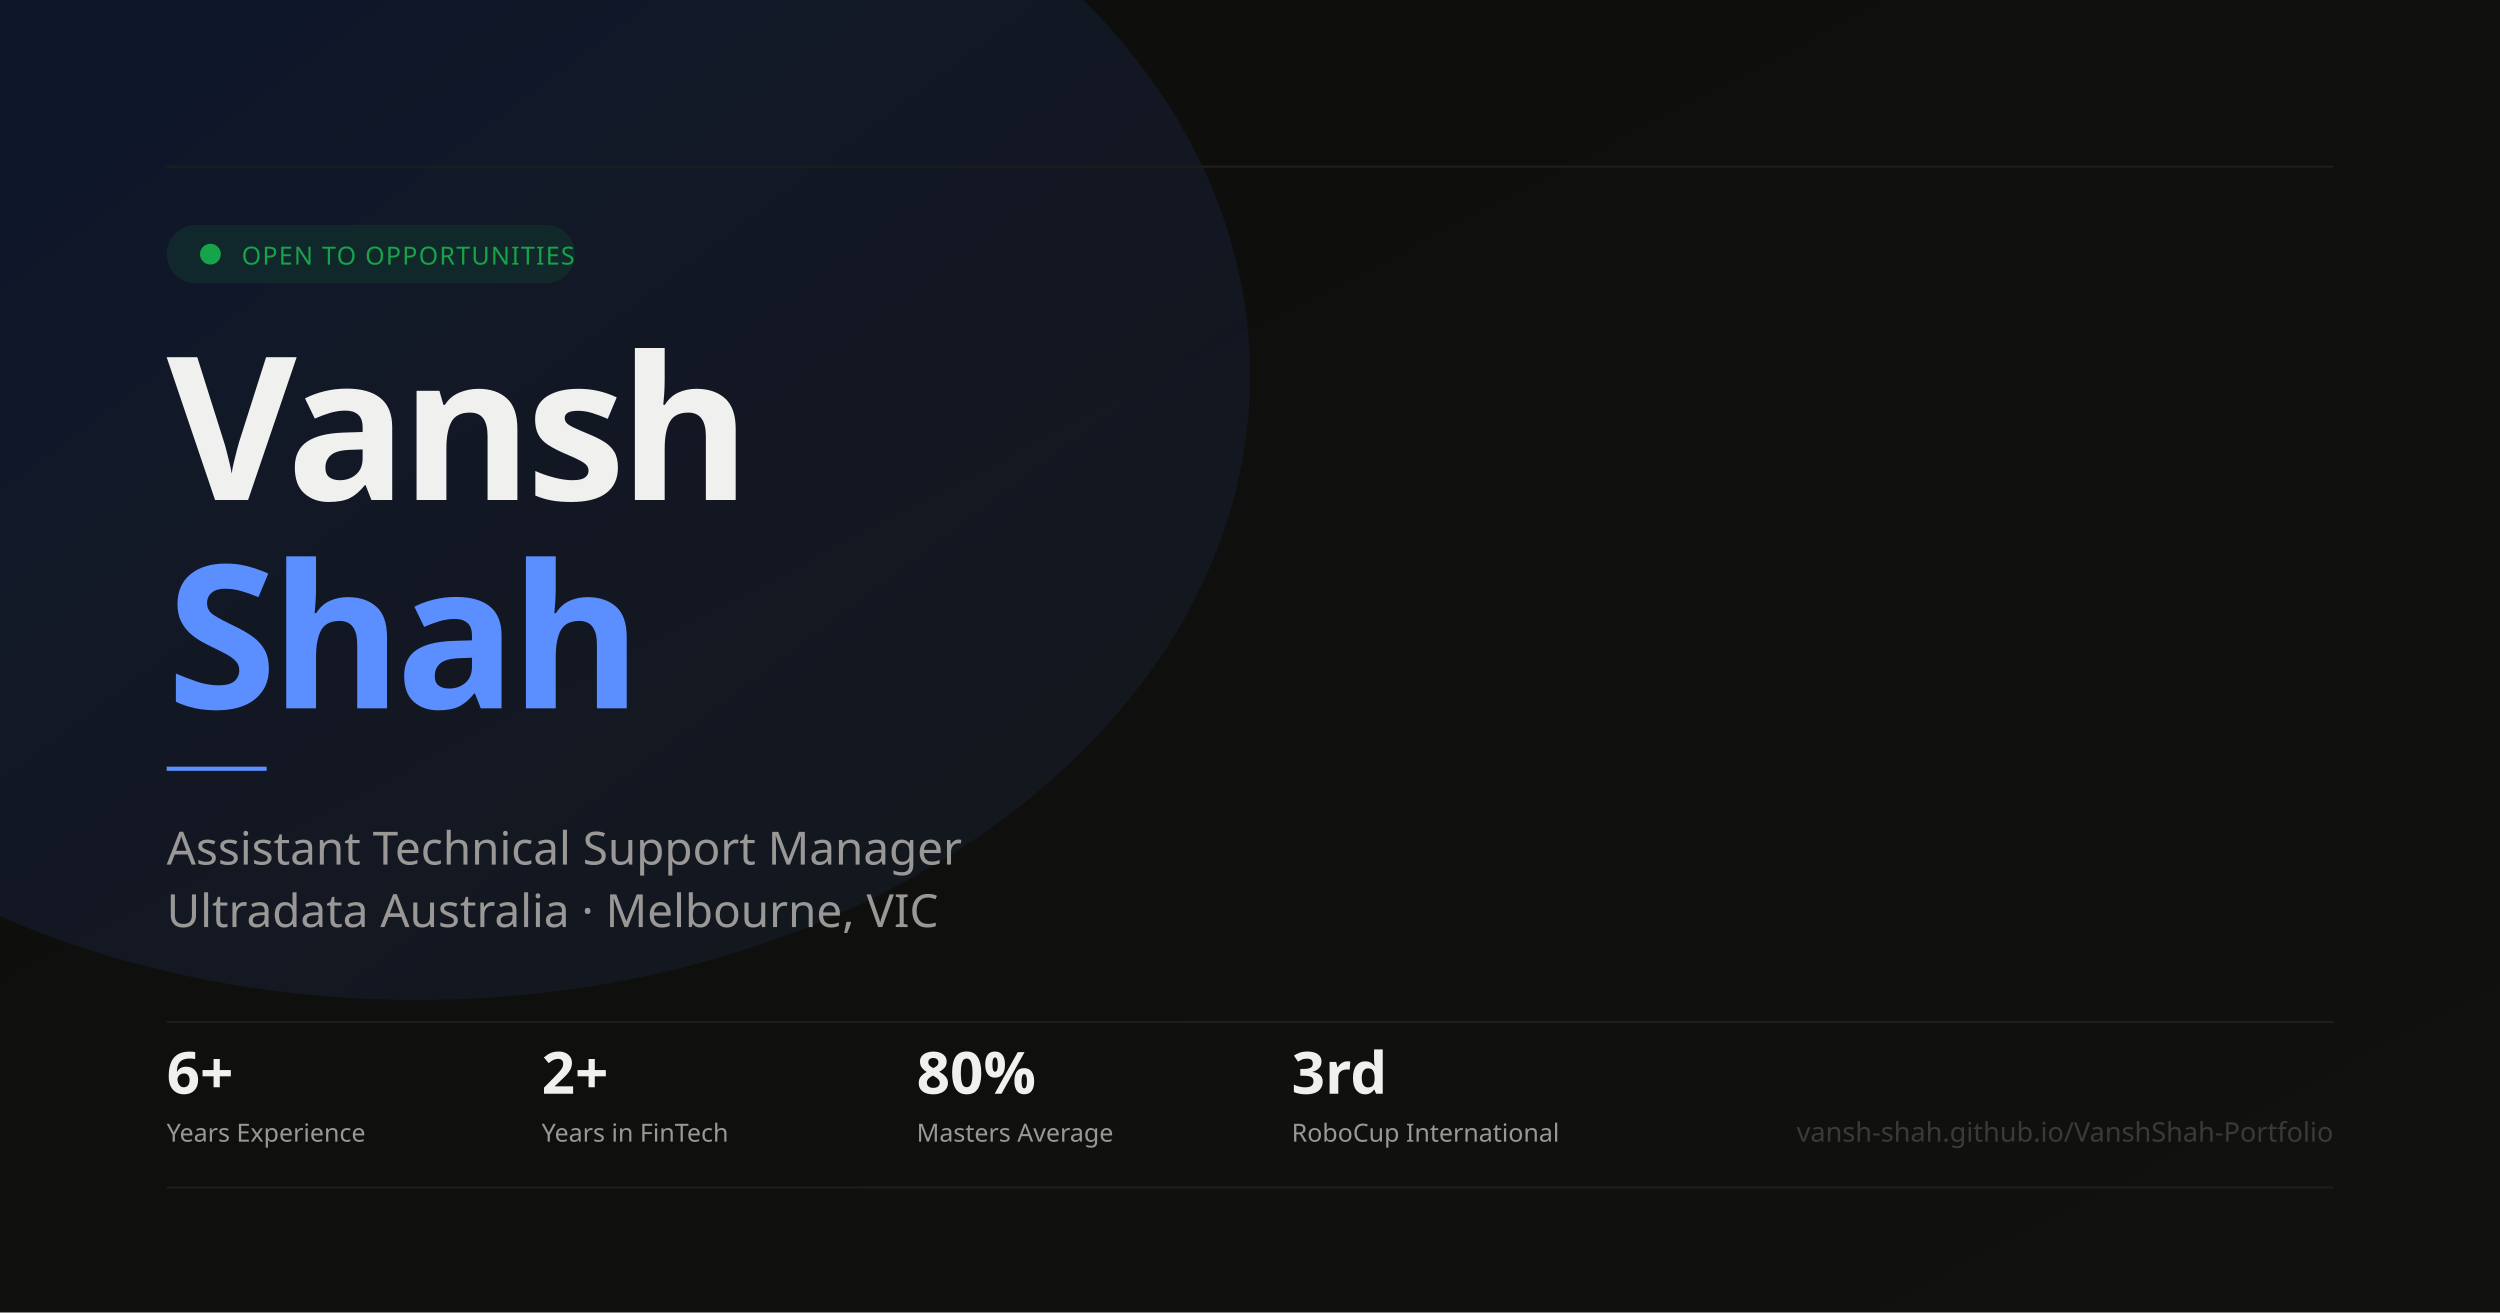
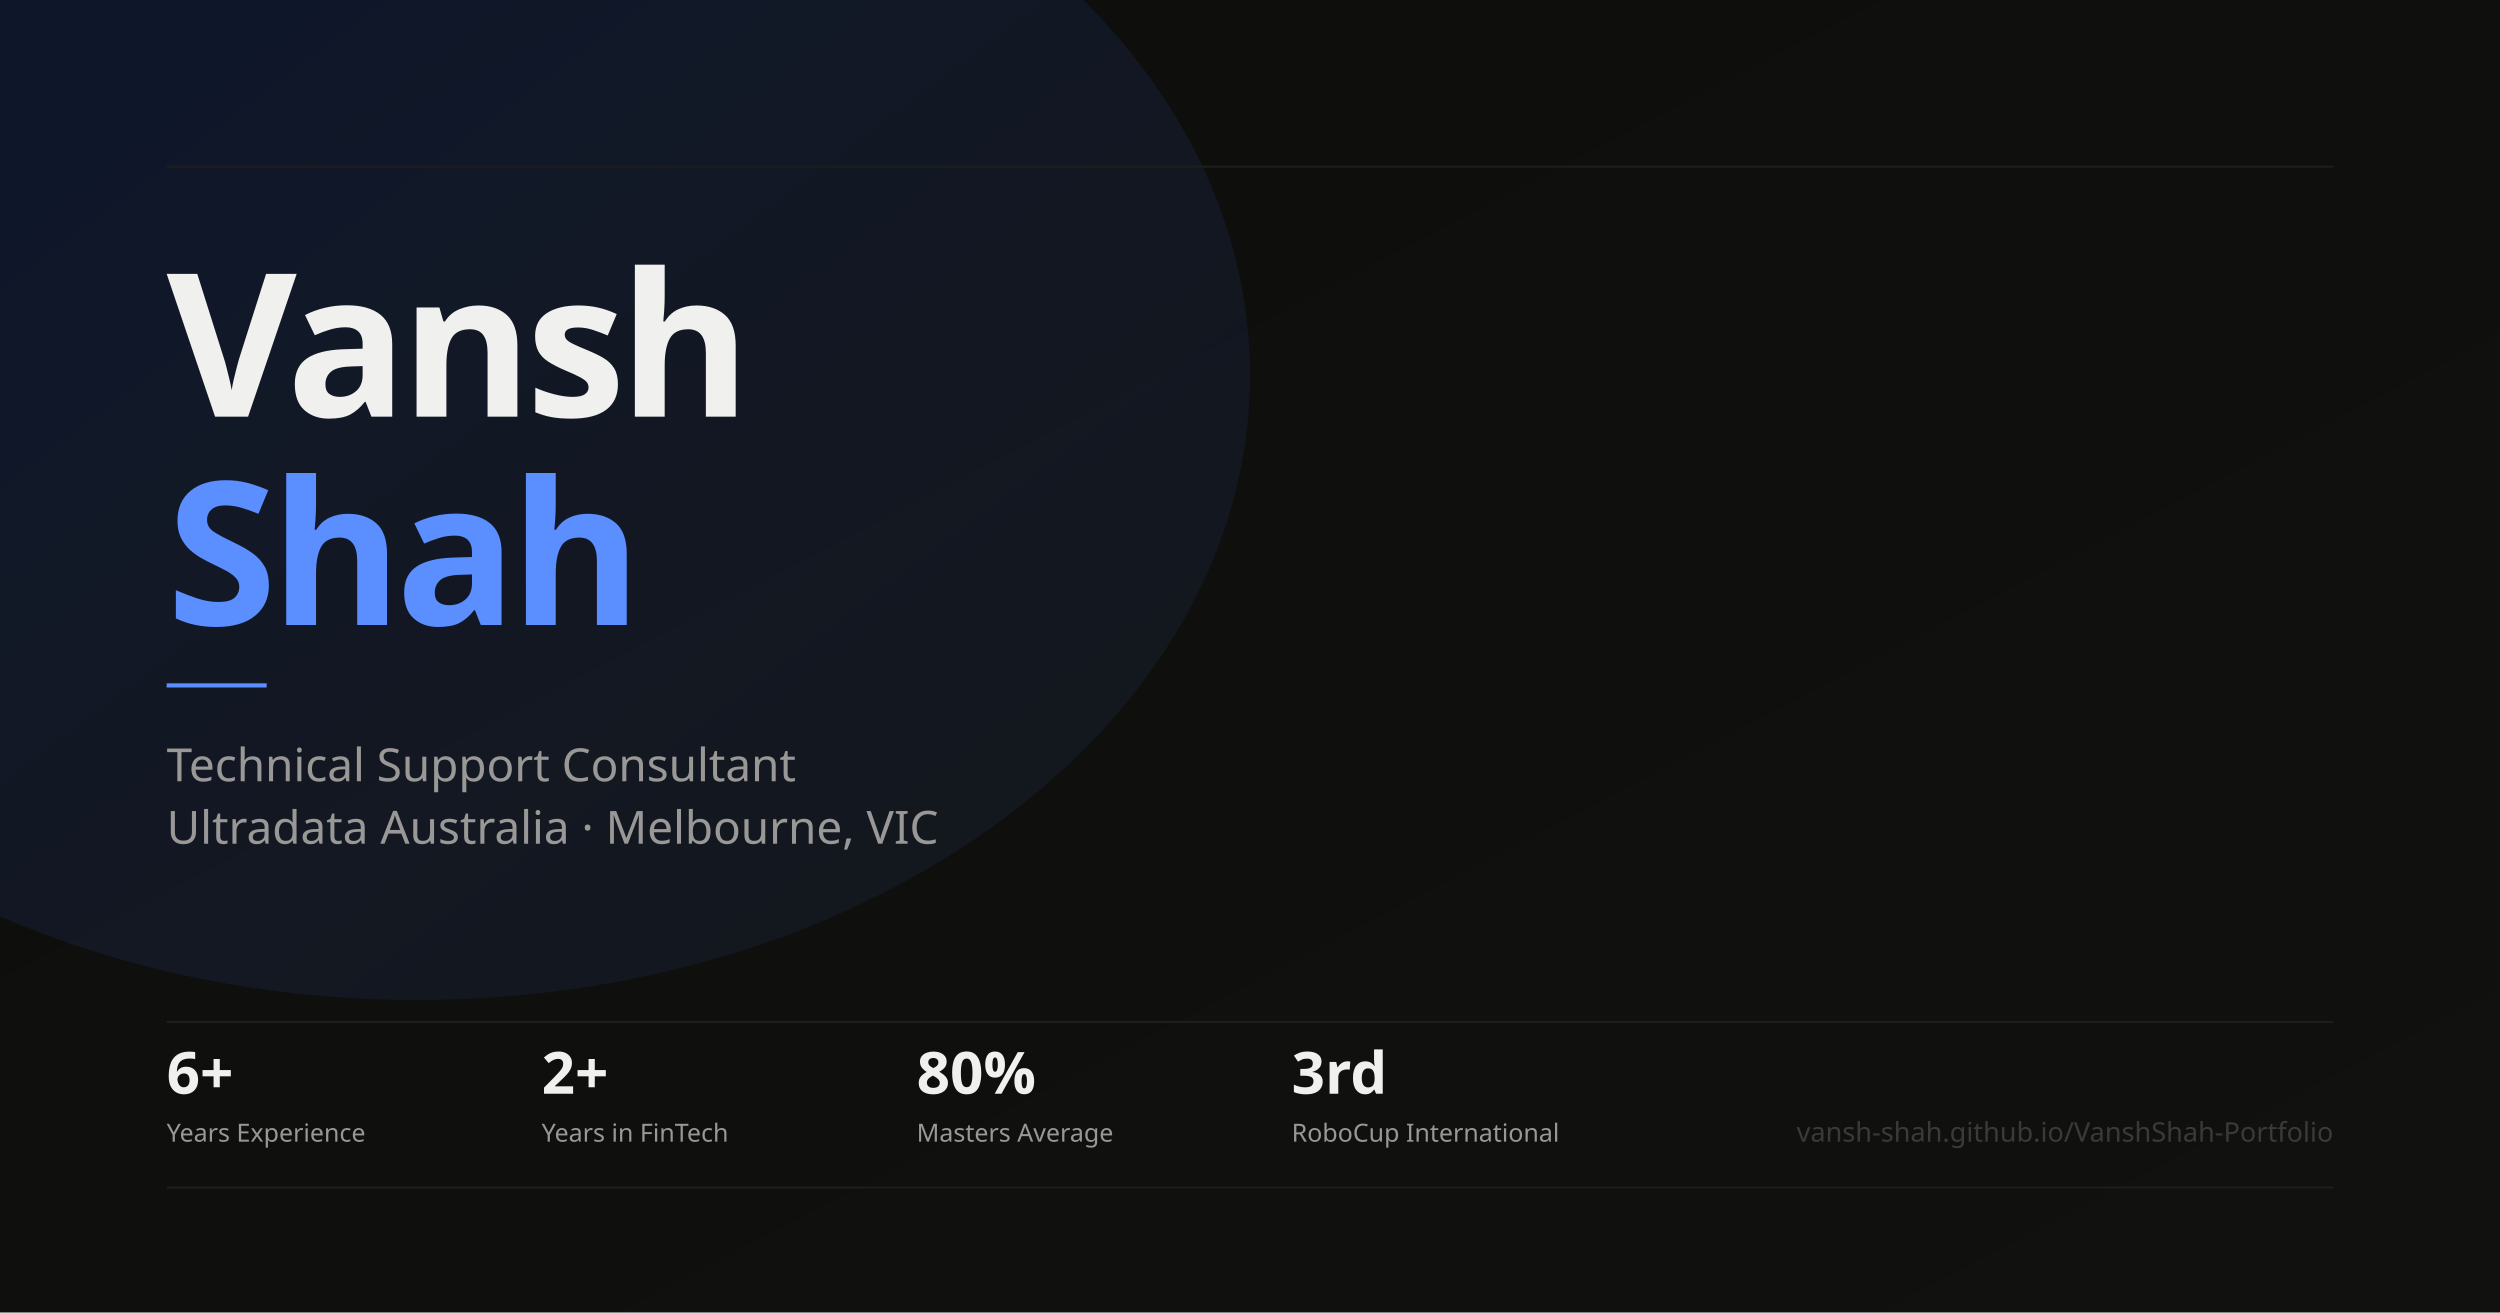
<svg xmlns="http://www.w3.org/2000/svg" width="1200" height="630" viewBox="0 0 1200 630">
  <defs>
    <linearGradient id="bg" x1="0%" y1="0%" x2="100%" y2="100%">
      <stop offset="0%" style="stop-color:#0D0D0C" />
      <stop offset="100%" style="stop-color:#111110" />
    </linearGradient>
    <linearGradient id="accent-glow" x1="0%" y1="0%" x2="100%" y2="100%">
      <stop offset="0%" style="stop-color:#0047FF;stop-opacity:0.15" />
      <stop offset="100%" style="stop-color:#5B8EFF;stop-opacity:0.05" />
    </linearGradient>
  </defs>
  <rect width="1200" height="630" fill="url(#bg)" />
  <ellipse cx="200" cy="180" rx="400" ry="300" fill="url(#accent-glow)" />
  <line x1="80" y1="80" x2="1120" y2="80" stroke="#1E1E1C" stroke-width="1" />
-   <rect x="80" y="108" width="196" height="28" rx="14" fill="rgba(22,163,74,0.12)" />
-   <circle cx="101" cy="122" r="5" fill="#16A34A" />
-   <text x="116" y="127" font-family="system-ui, sans-serif" font-size="12" font-weight="500" fill="#16A34A" letter-spacing="0.05em">OPEN TO OPPORTUNITIES</text>
-   <text x="80" y="240" font-family="system-ui, sans-serif" font-size="96" font-weight="800" fill="#F0F0EE" letter-spacing="-3px">Vansh</text>
-   <text x="80" y="340" font-family="system-ui, sans-serif" font-size="96" font-weight="800" fill="#5B8EFF" letter-spacing="-3px">Shah</text>
-   <rect x="80" y="368" width="48" height="2" fill="#5B8EFF" />
-   <text x="80" y="415" font-family="system-ui, sans-serif" font-size="22" font-weight="400" fill="#999896">Assistant Technical Support Manager</text>
-   <text x="80" y="445" font-family="system-ui, sans-serif" font-size="22" font-weight="400" fill="#999896">Ultradata Australia · Melbourne, VIC</text>
+   <text x="80" y="200" font-family="system-ui, sans-serif" font-size="96" font-weight="800" fill="#F0F0EE" letter-spacing="-3px">Vansh</text>
+   <text x="80" y="300" font-family="system-ui, sans-serif" font-size="96" font-weight="800" fill="#5B8EFF" letter-spacing="-3px">Shah</text>
+   <rect x="80" y="328" width="48" height="2" fill="#5B8EFF" />
+   <text x="80" y="375" font-family="system-ui, sans-serif" font-size="22" font-weight="400" fill="#999896">Technical Support Consultant</text>
+   <text x="80" y="405" font-family="system-ui, sans-serif" font-size="22" font-weight="400" fill="#999896">Ultradata Australia · Melbourne, VIC</text>
  <rect x="80" y="490" width="1040" height="1" fill="#1E1E1C" />
  <text x="80" y="525" font-family="system-ui, sans-serif" font-size="28" font-weight="800" fill="#F0F0EE">6+</text>
  <text x="80" y="548" font-family="system-ui, sans-serif" font-size="12" fill="#999896">Years Experience</text>
  <text x="260" y="525" font-family="system-ui, sans-serif" font-size="28" font-weight="800" fill="#F0F0EE">2+</text>
  <text x="260" y="548" font-family="system-ui, sans-serif" font-size="12" fill="#999896">Years in FinTech</text>
  <text x="440" y="525" font-family="system-ui, sans-serif" font-size="28" font-weight="800" fill="#F0F0EE">80%</text>
  <text x="440" y="548" font-family="system-ui, sans-serif" font-size="12" fill="#999896">Masters Average</text>
  <text x="620" y="525" font-family="system-ui, sans-serif" font-size="28" font-weight="800" fill="#F0F0EE">3rd</text>
  <text x="620" y="548" font-family="system-ui, sans-serif" font-size="12" fill="#999896">RoboCup International</text>
  <text x="1120" y="548" font-family="system-ui, sans-serif" font-size="13" fill="#3A3A38" text-anchor="end">vansh-shah.github.io/VanshShah-Portfolio</text>
  <line x1="80" y1="570" x2="1120" y2="570" stroke="#1E1E1C" stroke-width="1" />
</svg>
